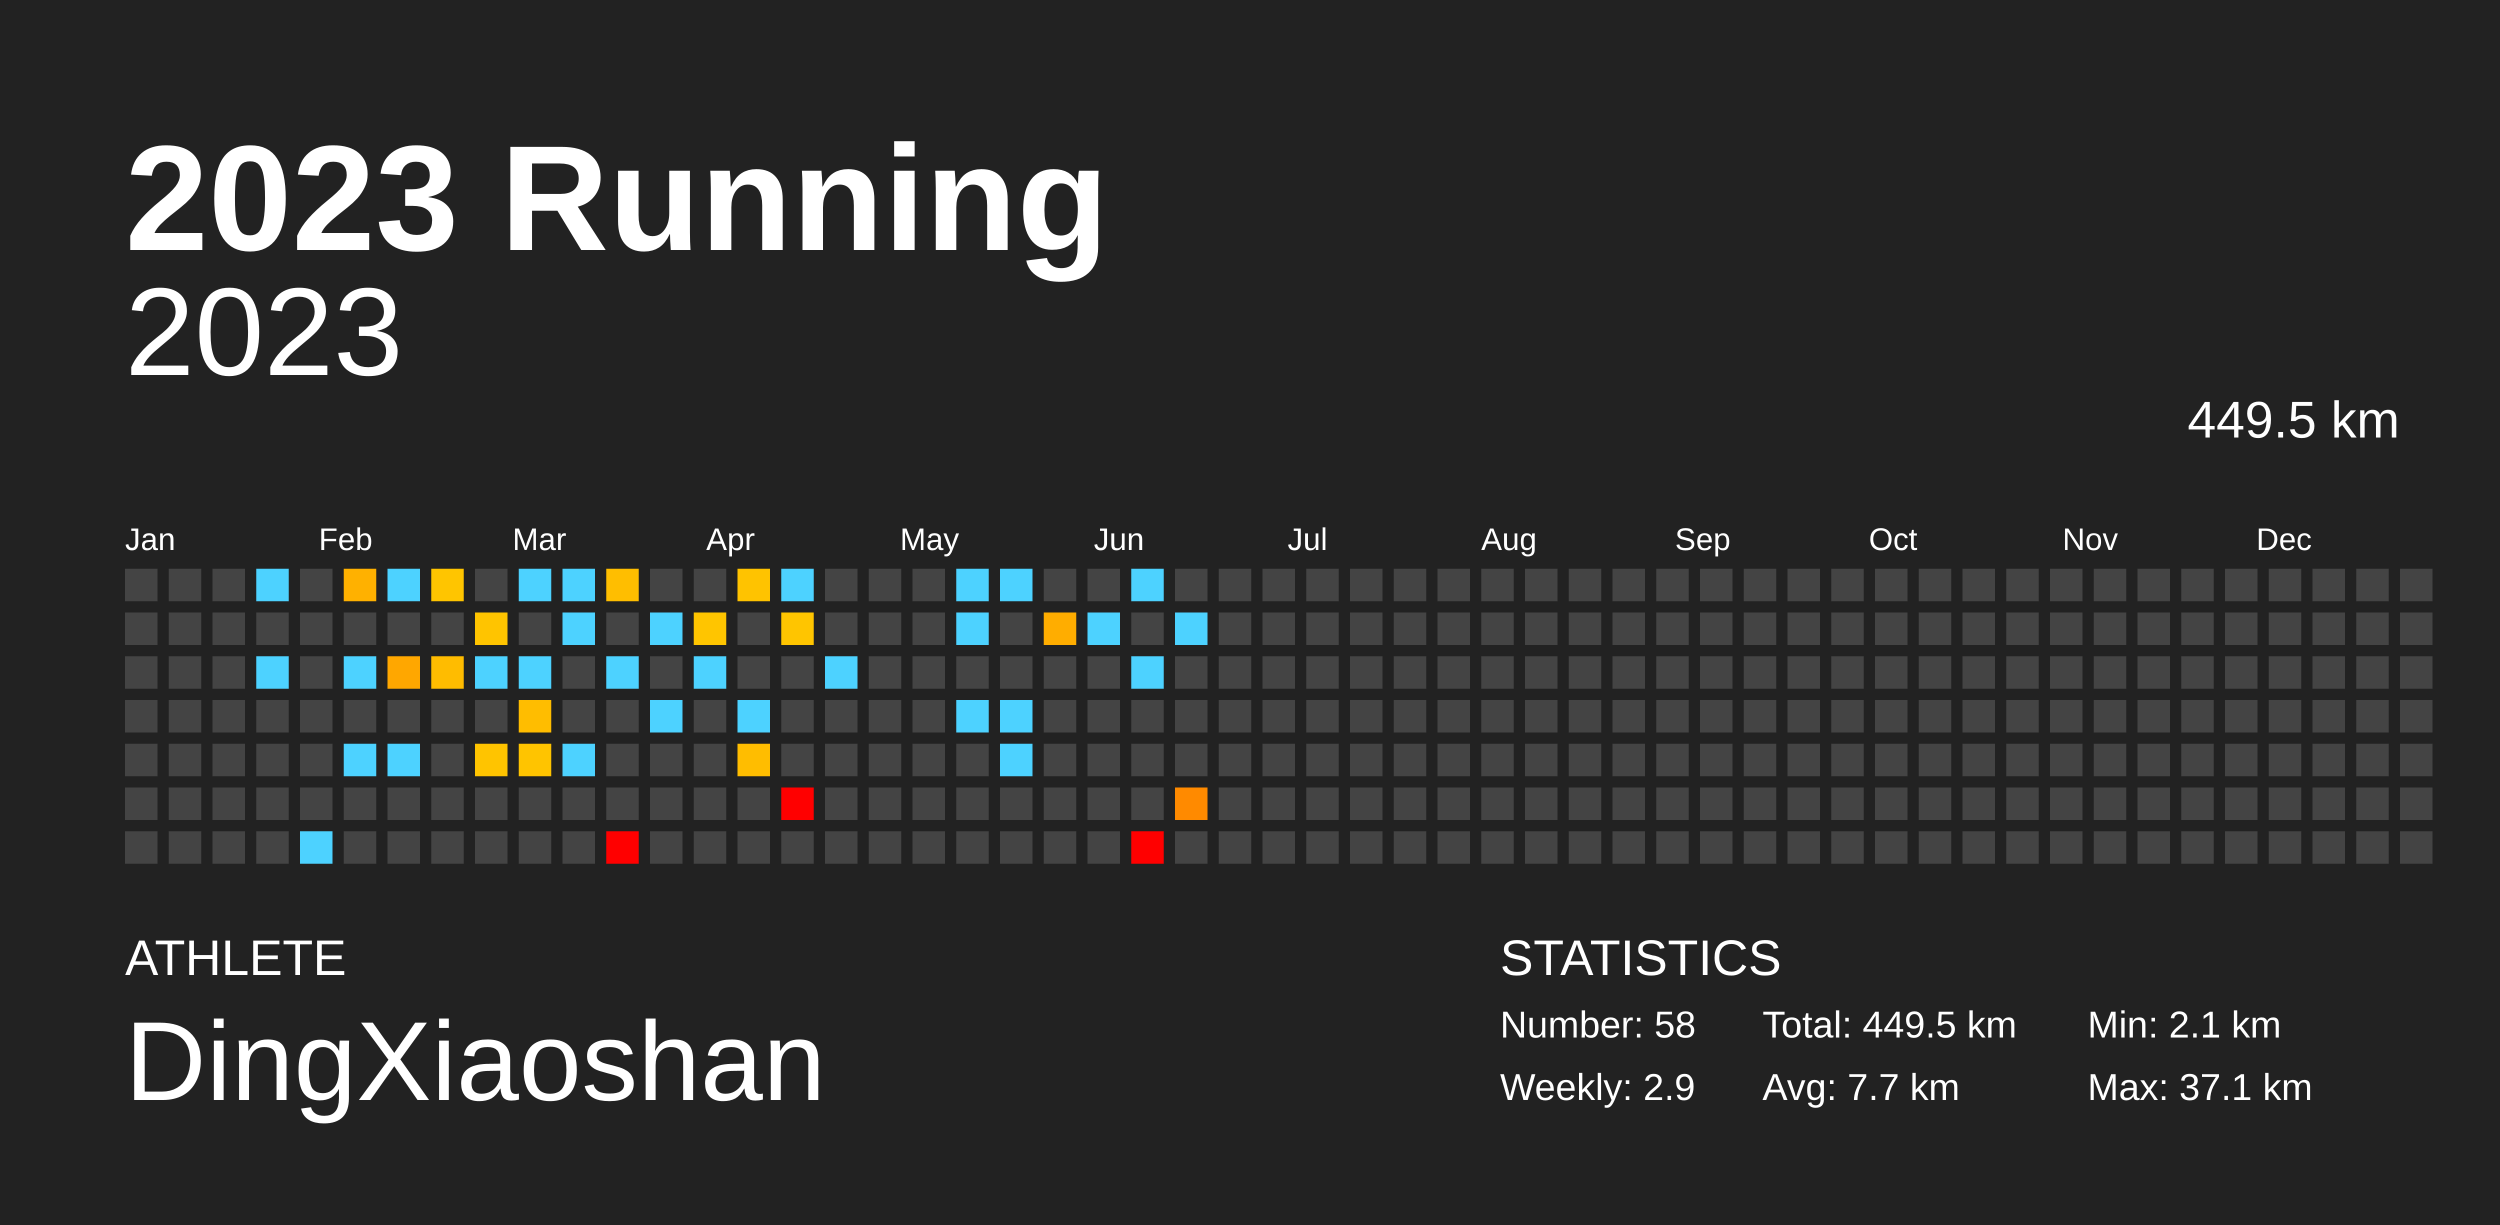
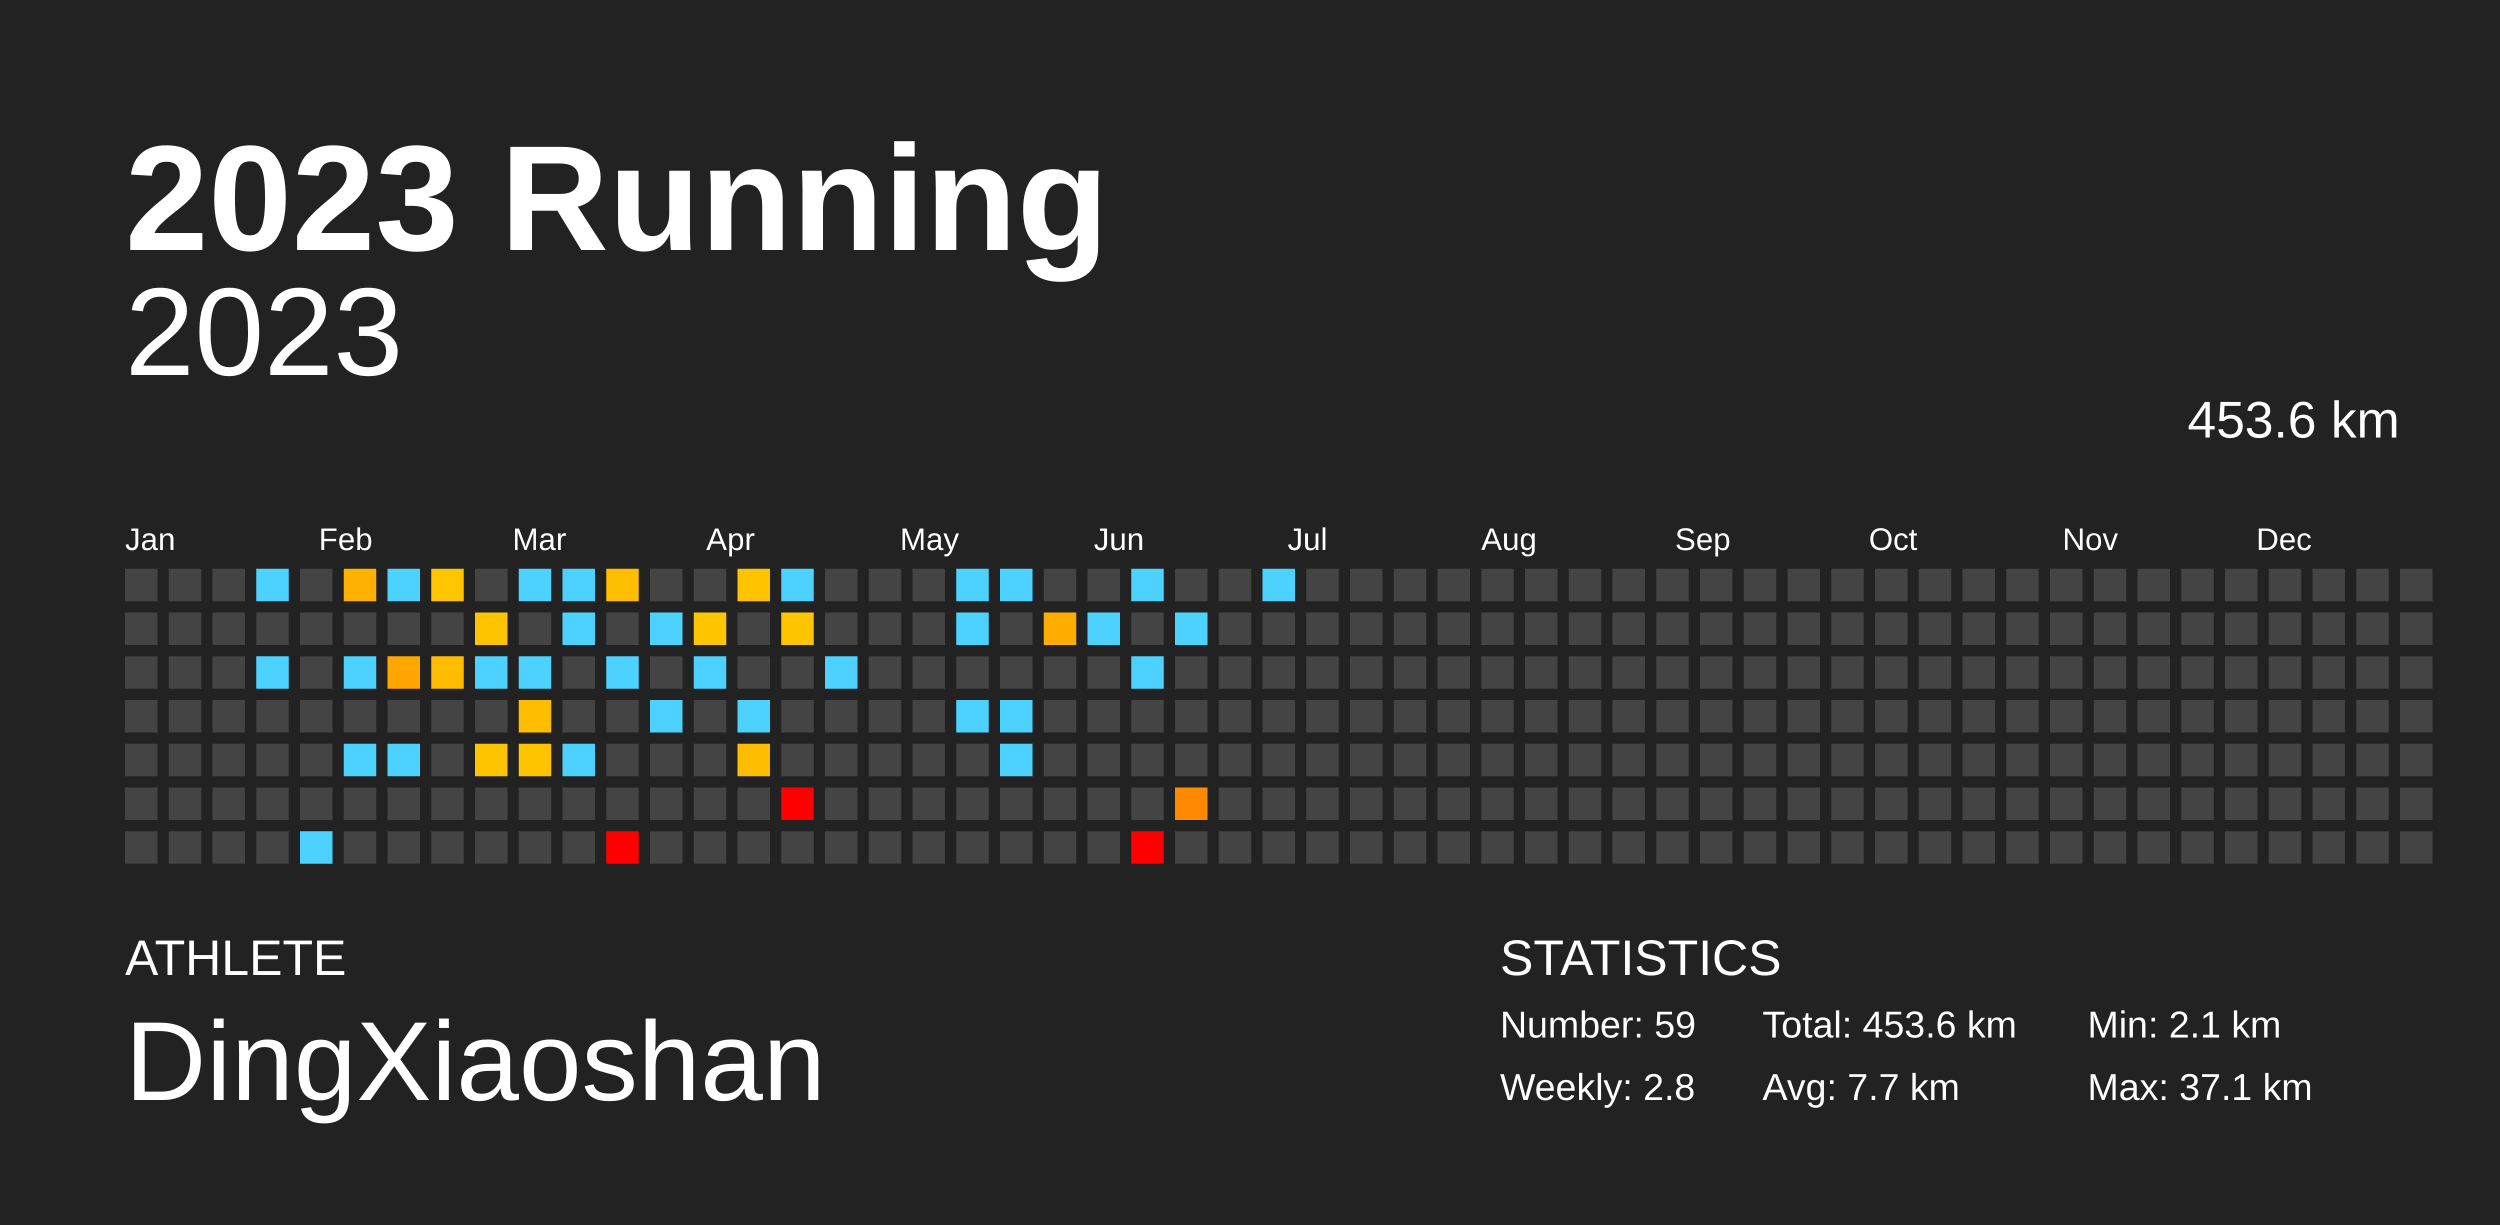
<svg xmlns="http://www.w3.org/2000/svg" baseProfile="full" height="98mm" version="1.1" viewBox="0,0,200,98" width="200mm">
  <defs />
  <rect fill="#222222" height="98" width="200" x="0" y="0" />
  <text fill="#FFFFFF" style="font-size:12px; font-family:Arial; font-weight:bold;" x="10" y="20">2023 Running</text>
  <text fill="#FFFFFF" style="font-size:4px; font-family:Arial" x="10" y="78">ATHLETE</text>
  <text fill="#FFFFFF" style="font-size:9px; font-family:Arial" x="10" y="88">DingXiaoshan</text>
  <text fill="#FFFFFF" style="font-size:4px; font-family:Arial" x="120" y="78">STATISTICS</text>
-   <text fill="#FFFFFF" style="font-size:3px; font-family:Arial" x="120" y="83">Number: 58</text>
-   <text fill="#FFFFFF" style="font-size:3px; font-family:Arial" x="120" y="88">Weekly: 2.9</text>
-   <text fill="#FFFFFF" style="font-size:3px; font-family:Arial" x="141" y="83">Total: 449.5 km</text>
+   <text fill="#FFFFFF" style="font-size:3px; font-family:Arial" x="120" y="83">Number: 59</text>
+   <text fill="#FFFFFF" style="font-size:3px; font-family:Arial" x="120" y="88">Weekly: 2.8</text>
+   <text fill="#FFFFFF" style="font-size:3px; font-family:Arial" x="141" y="83">Total: 453.6 km</text>
  <text fill="#FFFFFF" style="font-size:3px; font-family:Arial" x="141" y="88">Avg: 7.7 km</text>
  <text fill="#FFFFFF" style="font-size:3px; font-family:Arial" x="167" y="83">Min: 2.1 km</text>
  <text fill="#FFFFFF" style="font-size:3px; font-family:Arial" x="167" y="88">Max: 37.1 km</text>
  <text alignment-baseline="hanging" fill="#FFFFFF" style="font-size:10.0px; font-family:Arial;" x="10" y="30">2023</text>
-   <text alignment-baseline="hanging" fill="#FFFFFF" style="font-size:4.125px; font-family:Arial;" x="175" y="35">449.5 km</text>
+   <text alignment-baseline="hanging" fill="#FFFFFF" style="font-size:4.125px; font-family:Arial;" x="175" y="35">453.6 km</text>
  <text fill="#FFFFFF" style="font-size:2.5px; font-family:Arial" x="10.0" y="44">Jan</text>
  <text fill="#FFFFFF" style="font-size:2.5px; font-family:Arial" x="25.5" y="44">Feb</text>
  <text fill="#FFFFFF" style="font-size:2.5px; font-family:Arial" x="41.0" y="44">Mar</text>
  <text fill="#FFFFFF" style="font-size:2.5px; font-family:Arial" x="56.5" y="44">Apr</text>
  <text fill="#FFFFFF" style="font-size:2.5px; font-family:Arial" x="72.0" y="44">May</text>
  <text fill="#FFFFFF" style="font-size:2.5px; font-family:Arial" x="87.5" y="44">Jun</text>
  <text fill="#FFFFFF" style="font-size:2.5px; font-family:Arial" x="103.0" y="44">Jul</text>
  <text fill="#FFFFFF" style="font-size:2.5px; font-family:Arial" x="118.5" y="44">Aug</text>
  <text fill="#FFFFFF" style="font-size:2.5px; font-family:Arial" x="134.0" y="44">Sep</text>
  <text fill="#FFFFFF" style="font-size:2.5px; font-family:Arial" x="149.5" y="44">Oct</text>
  <text fill="#FFFFFF" style="font-size:2.5px; font-family:Arial" x="165.0" y="44">Nov</text>
  <text fill="#FFFFFF" style="font-size:2.5px; font-family:Arial" x="180.5" y="44">Dec</text>
  <rect fill="#444444" height="2.6" width="2.6" x="10.0" y="45.5" />
  <rect fill="#444444" height="2.6" width="2.6" x="10.0" y="49.0" />
  <rect fill="#444444" height="2.6" width="2.6" x="10.0" y="52.5" />
  <rect fill="#444444" height="2.6" width="2.6" x="10.0" y="56.0" />
  <rect fill="#444444" height="2.6" width="2.6" x="10.0" y="59.5" />
  <rect fill="#444444" height="2.6" width="2.6" x="10.0" y="63.0" />
  <rect fill="#444444" height="2.6" width="2.6" x="10.0" y="66.5" />
  <rect fill="#444444" height="2.6" width="2.6" x="13.5" y="45.5" />
  <rect fill="#444444" height="2.6" width="2.6" x="13.5" y="49.0" />
  <rect fill="#444444" height="2.6" width="2.6" x="13.5" y="52.5" />
  <rect fill="#444444" height="2.6" width="2.6" x="13.5" y="56.0" />
  <rect fill="#444444" height="2.6" width="2.6" x="13.5" y="59.5" />
  <rect fill="#444444" height="2.6" width="2.6" x="13.5" y="63.0" />
  <rect fill="#444444" height="2.6" width="2.6" x="13.5" y="66.5" />
  <rect fill="#444444" height="2.6" width="2.6" x="17.0" y="45.5" />
  <rect fill="#444444" height="2.6" width="2.6" x="17.0" y="49.0" />
  <rect fill="#444444" height="2.6" width="2.6" x="17.0" y="52.5" />
  <rect fill="#444444" height="2.6" width="2.6" x="17.0" y="56.0" />
  <rect fill="#444444" height="2.6" width="2.6" x="17.0" y="59.5" />
  <rect fill="#444444" height="2.6" width="2.6" x="17.0" y="63.0" />
  <rect fill="#444444" height="2.6" width="2.6" x="17.0" y="66.5" />
  <rect fill="#4dd2ff" height="2.6" width="2.6" x="20.5" y="45.5" />
  <rect fill="#444444" height="2.6" width="2.6" x="20.5" y="49.0" />
  <rect fill="#4dd2ff" height="2.6" width="2.6" x="20.5" y="52.5" />
  <rect fill="#444444" height="2.6" width="2.6" x="20.5" y="56.0" />
  <rect fill="#444444" height="2.6" width="2.6" x="20.5" y="59.5" />
  <rect fill="#444444" height="2.6" width="2.6" x="20.5" y="63.0" />
  <rect fill="#444444" height="2.6" width="2.6" x="20.5" y="66.5" />
  <rect fill="#444444" height="2.6" width="2.6" x="24.0" y="45.5" />
  <rect fill="#444444" height="2.6" width="2.6" x="24.0" y="49.0" />
  <rect fill="#444444" height="2.6" width="2.6" x="24.0" y="52.5" />
  <rect fill="#444444" height="2.6" width="2.6" x="24.0" y="56.0" />
  <rect fill="#444444" height="2.6" width="2.6" x="24.0" y="59.5" />
  <rect fill="#444444" height="2.6" width="2.6" x="24.0" y="63.0" />
  <rect fill="#4dd2ff" height="2.6" width="2.6" x="24.0" y="66.5" />
  <rect fill="#ffb100" height="2.6" width="2.6" x="27.5" y="45.5" />
  <rect fill="#444444" height="2.6" width="2.6" x="27.5" y="49.0" />
  <rect fill="#4dd2ff" height="2.6" width="2.6" x="27.5" y="52.5" />
  <rect fill="#444444" height="2.6" width="2.6" x="27.5" y="56.0" />
  <rect fill="#4dd2ff" height="2.6" width="2.6" x="27.5" y="59.5" />
  <rect fill="#444444" height="2.6" width="2.6" x="27.5" y="63.0" />
  <rect fill="#444444" height="2.6" width="2.6" x="27.5" y="66.5" />
  <rect fill="#4dd2ff" height="2.6" width="2.6" x="31.0" y="45.5" />
  <rect fill="#444444" height="2.6" width="2.6" x="31.0" y="49.0" />
  <rect fill="#ffa700" height="2.6" width="2.6" x="31.0" y="52.5" />
  <rect fill="#444444" height="2.6" width="2.6" x="31.0" y="56.0" />
  <rect fill="#4dd2ff" height="2.6" width="2.6" x="31.0" y="59.5" />
  <rect fill="#444444" height="2.6" width="2.6" x="31.0" y="63.0" />
  <rect fill="#444444" height="2.6" width="2.6" x="31.0" y="66.5" />
  <rect fill="#ffc500" height="2.6" width="2.6" x="34.5" y="45.5" />
  <rect fill="#444444" height="2.6" width="2.6" x="34.5" y="49.0" />
  <rect fill="#ffbc00" height="2.6" width="2.6" x="34.5" y="52.5" />
  <rect fill="#444444" height="2.6" width="2.6" x="34.5" y="56.0" />
  <rect fill="#444444" height="2.6" width="2.6" x="34.5" y="59.5" />
  <rect fill="#444444" height="2.6" width="2.6" x="34.5" y="63.0" />
  <rect fill="#444444" height="2.6" width="2.6" x="34.5" y="66.5" />
  <rect fill="#444444" height="2.6" width="2.6" x="38.0" y="45.5" />
  <rect fill="#ffc400" height="2.6" width="2.6" x="38.0" y="49.0" />
  <rect fill="#4dd2ff" height="2.6" width="2.6" x="38.0" y="52.5" />
  <rect fill="#444444" height="2.6" width="2.6" x="38.0" y="56.0" />
  <rect fill="#ffc400" height="2.6" width="2.6" x="38.0" y="59.5" />
  <rect fill="#444444" height="2.6" width="2.6" x="38.0" y="63.0" />
  <rect fill="#444444" height="2.6" width="2.6" x="38.0" y="66.5" />
  <rect fill="#4dd2ff" height="2.6" width="2.6" x="41.5" y="45.5" />
  <rect fill="#444444" height="2.6" width="2.6" x="41.5" y="49.0" />
  <rect fill="#4dd2ff" height="2.6" width="2.6" x="41.5" y="52.5" />
  <rect fill="#ffbd00" height="2.6" width="2.6" x="41.5" y="56.0" />
  <rect fill="#ffc400" height="2.6" width="2.6" x="41.5" y="59.5" />
  <rect fill="#444444" height="2.6" width="2.6" x="41.5" y="63.0" />
  <rect fill="#444444" height="2.6" width="2.6" x="41.5" y="66.5" />
  <rect fill="#4dd2ff" height="2.6" width="2.6" x="45.0" y="45.5" />
  <rect fill="#4dd2ff" height="2.6" width="2.6" x="45.0" y="49.0" />
  <rect fill="#444444" height="2.6" width="2.6" x="45.0" y="52.5" />
  <rect fill="#444444" height="2.6" width="2.6" x="45.0" y="56.0" />
  <rect fill="#4dd2ff" height="2.6" width="2.6" x="45.0" y="59.5" />
  <rect fill="#444444" height="2.6" width="2.6" x="45.0" y="63.0" />
  <rect fill="#444444" height="2.6" width="2.6" x="45.0" y="66.5" />
  <rect fill="#ffbe00" height="2.6" width="2.6" x="48.5" y="45.5" />
  <rect fill="#444444" height="2.6" width="2.6" x="48.5" y="49.0" />
  <rect fill="#4dd2ff" height="2.6" width="2.6" x="48.5" y="52.5" />
  <rect fill="#444444" height="2.6" width="2.6" x="48.5" y="56.0" />
  <rect fill="#444444" height="2.6" width="2.6" x="48.5" y="59.5" />
  <rect fill="#444444" height="2.6" width="2.6" x="48.5" y="63.0" />
  <rect fill="red" height="2.6" width="2.6" x="48.5" y="66.5" />
  <rect fill="#444444" height="2.6" width="2.6" x="52.0" y="45.5" />
  <rect fill="#4dd2ff" height="2.6" width="2.6" x="52.0" y="49.0" />
  <rect fill="#444444" height="2.6" width="2.6" x="52.0" y="52.5" />
  <rect fill="#4dd2ff" height="2.6" width="2.6" x="52.0" y="56.0" />
  <rect fill="#444444" height="2.6" width="2.6" x="52.0" y="59.5" />
  <rect fill="#444444" height="2.6" width="2.6" x="52.0" y="63.0" />
  <rect fill="#444444" height="2.6" width="2.6" x="52.0" y="66.5" />
  <rect fill="#444444" height="2.6" width="2.6" x="55.5" y="45.5" />
  <rect fill="#ffc500" height="2.6" width="2.6" x="55.5" y="49.0" />
  <rect fill="#4dd2ff" height="2.6" width="2.6" x="55.5" y="52.5" />
  <rect fill="#444444" height="2.6" width="2.6" x="55.5" y="56.0" />
  <rect fill="#444444" height="2.6" width="2.6" x="55.5" y="59.5" />
  <rect fill="#444444" height="2.6" width="2.6" x="55.5" y="63.0" />
  <rect fill="#444444" height="2.6" width="2.6" x="55.5" y="66.5" />
  <rect fill="#ffc300" height="2.6" width="2.6" x="59.0" y="45.5" />
  <rect fill="#444444" height="2.6" width="2.6" x="59.0" y="49.0" />
  <rect fill="#444444" height="2.6" width="2.6" x="59.0" y="52.5" />
  <rect fill="#4dd2ff" height="2.6" width="2.6" x="59.0" y="56.0" />
  <rect fill="#ffbd00" height="2.6" width="2.6" x="59.0" y="59.5" />
  <rect fill="#444444" height="2.6" width="2.6" x="59.0" y="63.0" />
  <rect fill="#444444" height="2.6" width="2.6" x="59.0" y="66.5" />
  <rect fill="#4dd2ff" height="2.6" width="2.6" x="62.5" y="45.5" />
  <rect fill="#ffc500" height="2.6" width="2.6" x="62.5" y="49.0" />
  <rect fill="#444444" height="2.6" width="2.6" x="62.5" y="52.5" />
  <rect fill="#444444" height="2.6" width="2.6" x="62.5" y="56.0" />
  <rect fill="#444444" height="2.6" width="2.6" x="62.5" y="59.5" />
  <rect fill="red" height="2.6" width="2.6" x="62.5" y="63.0" />
  <rect fill="#444444" height="2.6" width="2.6" x="62.5" y="66.5" />
  <rect fill="#444444" height="2.6" width="2.6" x="66.0" y="45.5" />
  <rect fill="#444444" height="2.6" width="2.6" x="66.0" y="49.0" />
  <rect fill="#4dd2ff" height="2.6" width="2.6" x="66.0" y="52.5" />
  <rect fill="#444444" height="2.6" width="2.6" x="66.0" y="56.0" />
  <rect fill="#444444" height="2.6" width="2.6" x="66.0" y="59.5" />
  <rect fill="#444444" height="2.6" width="2.6" x="66.0" y="63.0" />
  <rect fill="#444444" height="2.6" width="2.6" x="66.0" y="66.5" />
  <rect fill="#444444" height="2.6" width="2.6" x="69.5" y="45.5" />
  <rect fill="#444444" height="2.6" width="2.6" x="69.5" y="49.0" />
  <rect fill="#444444" height="2.6" width="2.6" x="69.5" y="52.5" />
  <rect fill="#444444" height="2.6" width="2.6" x="69.5" y="56.0" />
  <rect fill="#444444" height="2.6" width="2.6" x="69.5" y="59.5" />
  <rect fill="#444444" height="2.6" width="2.6" x="69.5" y="63.0" />
  <rect fill="#444444" height="2.6" width="2.6" x="69.5" y="66.5" />
  <rect fill="#444444" height="2.6" width="2.6" x="73.0" y="45.5" />
  <rect fill="#444444" height="2.6" width="2.6" x="73.0" y="49.0" />
  <rect fill="#444444" height="2.6" width="2.6" x="73.0" y="52.5" />
  <rect fill="#444444" height="2.6" width="2.6" x="73.0" y="56.0" />
  <rect fill="#444444" height="2.6" width="2.6" x="73.0" y="59.5" />
  <rect fill="#444444" height="2.6" width="2.6" x="73.0" y="63.0" />
  <rect fill="#444444" height="2.6" width="2.6" x="73.0" y="66.5" />
  <rect fill="#4dd2ff" height="2.6" width="2.6" x="76.5" y="45.5" />
  <rect fill="#4dd2ff" height="2.6" width="2.6" x="76.5" y="49.0" />
  <rect fill="#444444" height="2.6" width="2.6" x="76.5" y="52.5" />
  <rect fill="#4dd2ff" height="2.6" width="2.6" x="76.5" y="56.0" />
  <rect fill="#444444" height="2.6" width="2.6" x="76.5" y="59.5" />
  <rect fill="#444444" height="2.6" width="2.6" x="76.5" y="63.0" />
  <rect fill="#444444" height="2.6" width="2.6" x="76.5" y="66.5" />
  <rect fill="#4dd2ff" height="2.6" width="2.6" x="80.0" y="45.5" />
  <rect fill="#444444" height="2.6" width="2.6" x="80.0" y="49.0" />
  <rect fill="#444444" height="2.6" width="2.6" x="80.0" y="52.5" />
  <rect fill="#4dd2ff" height="2.6" width="2.6" x="80.0" y="56.0" />
  <rect fill="#4dd2ff" height="2.6" width="2.6" x="80.0" y="59.5" />
  <rect fill="#444444" height="2.6" width="2.6" x="80.0" y="63.0" />
  <rect fill="#444444" height="2.6" width="2.6" x="80.0" y="66.5" />
  <rect fill="#444444" height="2.6" width="2.6" x="83.5" y="45.5" />
  <rect fill="#ffad00" height="2.6" width="2.6" x="83.5" y="49.0" />
  <rect fill="#444444" height="2.6" width="2.6" x="83.5" y="52.5" />
  <rect fill="#444444" height="2.6" width="2.6" x="83.5" y="56.0" />
  <rect fill="#444444" height="2.6" width="2.6" x="83.5" y="59.5" />
  <rect fill="#444444" height="2.6" width="2.6" x="83.5" y="63.0" />
  <rect fill="#444444" height="2.6" width="2.6" x="83.5" y="66.5" />
  <rect fill="#444444" height="2.6" width="2.6" x="87.0" y="45.5" />
  <rect fill="#4dd2ff" height="2.6" width="2.6" x="87.0" y="49.0" />
  <rect fill="#444444" height="2.6" width="2.6" x="87.0" y="52.5" />
  <rect fill="#444444" height="2.6" width="2.6" x="87.0" y="56.0" />
  <rect fill="#444444" height="2.6" width="2.6" x="87.0" y="59.5" />
  <rect fill="#444444" height="2.6" width="2.6" x="87.0" y="63.0" />
  <rect fill="#444444" height="2.6" width="2.6" x="87.0" y="66.5" />
  <rect fill="#4dd2ff" height="2.6" width="2.6" x="90.5" y="45.5" />
  <rect fill="#444444" height="2.6" width="2.6" x="90.5" y="49.0" />
  <rect fill="#4dd2ff" height="2.6" width="2.6" x="90.5" y="52.5" />
  <rect fill="#444444" height="2.6" width="2.6" x="90.5" y="56.0" />
  <rect fill="#444444" height="2.6" width="2.6" x="90.5" y="59.5" />
  <rect fill="#444444" height="2.6" width="2.6" x="90.5" y="63.0" />
  <rect fill="red" height="2.6" width="2.6" x="90.5" y="66.5" />
  <rect fill="#444444" height="2.6" width="2.6" x="94.0" y="45.5" />
  <rect fill="#4dd2ff" height="2.6" width="2.6" x="94.0" y="49.0" />
  <rect fill="#444444" height="2.6" width="2.6" x="94.0" y="52.5" />
  <rect fill="#444444" height="2.6" width="2.6" x="94.0" y="56.0" />
  <rect fill="#444444" height="2.6" width="2.6" x="94.0" y="59.5" />
  <rect fill="#ff8a00" height="2.6" width="2.6" x="94.0" y="63.0" />
  <rect fill="#444444" height="2.6" width="2.6" x="94.0" y="66.5" />
  <rect fill="#444444" height="2.6" width="2.6" x="97.5" y="45.5" />
  <rect fill="#444444" height="2.6" width="2.6" x="97.5" y="49.0" />
  <rect fill="#444444" height="2.6" width="2.6" x="97.5" y="52.5" />
  <rect fill="#444444" height="2.6" width="2.6" x="97.5" y="56.0" />
  <rect fill="#444444" height="2.6" width="2.6" x="97.5" y="59.5" />
  <rect fill="#444444" height="2.6" width="2.6" x="97.5" y="63.0" />
  <rect fill="#444444" height="2.6" width="2.6" x="97.5" y="66.5" />
-   <rect fill="#444444" height="2.6" width="2.6" x="101.0" y="45.5" />
+   <rect fill="#4dd2ff" height="2.6" width="2.6" x="101.0" y="45.5" />
  <rect fill="#444444" height="2.6" width="2.6" x="101.0" y="49.0" />
  <rect fill="#444444" height="2.6" width="2.6" x="101.0" y="52.5" />
  <rect fill="#444444" height="2.6" width="2.6" x="101.0" y="56.0" />
  <rect fill="#444444" height="2.6" width="2.6" x="101.0" y="59.5" />
  <rect fill="#444444" height="2.6" width="2.6" x="101.0" y="63.0" />
  <rect fill="#444444" height="2.6" width="2.6" x="101.0" y="66.5" />
  <rect fill="#444444" height="2.6" width="2.6" x="104.5" y="45.5" />
  <rect fill="#444444" height="2.6" width="2.6" x="104.5" y="49.0" />
  <rect fill="#444444" height="2.6" width="2.6" x="104.5" y="52.5" />
  <rect fill="#444444" height="2.6" width="2.6" x="104.5" y="56.0" />
  <rect fill="#444444" height="2.6" width="2.6" x="104.5" y="59.5" />
  <rect fill="#444444" height="2.6" width="2.6" x="104.5" y="63.0" />
  <rect fill="#444444" height="2.6" width="2.6" x="104.5" y="66.5" />
  <rect fill="#444444" height="2.6" width="2.6" x="108.0" y="45.5" />
  <rect fill="#444444" height="2.6" width="2.6" x="108.0" y="49.0" />
  <rect fill="#444444" height="2.6" width="2.6" x="108.0" y="52.5" />
  <rect fill="#444444" height="2.6" width="2.6" x="108.0" y="56.0" />
  <rect fill="#444444" height="2.6" width="2.6" x="108.0" y="59.5" />
  <rect fill="#444444" height="2.6" width="2.6" x="108.0" y="63.0" />
  <rect fill="#444444" height="2.6" width="2.6" x="108.0" y="66.5" />
  <rect fill="#444444" height="2.6" width="2.6" x="111.5" y="45.5" />
  <rect fill="#444444" height="2.6" width="2.6" x="111.5" y="49.0" />
  <rect fill="#444444" height="2.6" width="2.6" x="111.5" y="52.5" />
  <rect fill="#444444" height="2.6" width="2.6" x="111.5" y="56.0" />
  <rect fill="#444444" height="2.6" width="2.6" x="111.5" y="59.5" />
  <rect fill="#444444" height="2.6" width="2.6" x="111.5" y="63.0" />
  <rect fill="#444444" height="2.6" width="2.6" x="111.5" y="66.5" />
  <rect fill="#444444" height="2.6" width="2.6" x="115.0" y="45.5" />
  <rect fill="#444444" height="2.6" width="2.6" x="115.0" y="49.0" />
  <rect fill="#444444" height="2.6" width="2.6" x="115.0" y="52.5" />
  <rect fill="#444444" height="2.6" width="2.6" x="115.0" y="56.0" />
  <rect fill="#444444" height="2.6" width="2.6" x="115.0" y="59.5" />
  <rect fill="#444444" height="2.6" width="2.6" x="115.0" y="63.0" />
  <rect fill="#444444" height="2.6" width="2.6" x="115.0" y="66.5" />
  <rect fill="#444444" height="2.6" width="2.6" x="118.5" y="45.5" />
  <rect fill="#444444" height="2.6" width="2.6" x="118.5" y="49.0" />
  <rect fill="#444444" height="2.6" width="2.6" x="118.5" y="52.5" />
  <rect fill="#444444" height="2.6" width="2.6" x="118.5" y="56.0" />
  <rect fill="#444444" height="2.6" width="2.6" x="118.5" y="59.5" />
  <rect fill="#444444" height="2.6" width="2.6" x="118.5" y="63.0" />
  <rect fill="#444444" height="2.6" width="2.6" x="118.5" y="66.5" />
  <rect fill="#444444" height="2.6" width="2.6" x="122.0" y="45.5" />
  <rect fill="#444444" height="2.6" width="2.6" x="122.0" y="49.0" />
  <rect fill="#444444" height="2.6" width="2.6" x="122.0" y="52.5" />
  <rect fill="#444444" height="2.6" width="2.6" x="122.0" y="56.0" />
  <rect fill="#444444" height="2.6" width="2.6" x="122.0" y="59.5" />
  <rect fill="#444444" height="2.6" width="2.6" x="122.0" y="63.0" />
  <rect fill="#444444" height="2.6" width="2.6" x="122.0" y="66.5" />
  <rect fill="#444444" height="2.6" width="2.6" x="125.5" y="45.5" />
  <rect fill="#444444" height="2.6" width="2.6" x="125.5" y="49.0" />
  <rect fill="#444444" height="2.6" width="2.6" x="125.5" y="52.5" />
  <rect fill="#444444" height="2.6" width="2.6" x="125.5" y="56.0" />
  <rect fill="#444444" height="2.6" width="2.6" x="125.5" y="59.5" />
  <rect fill="#444444" height="2.6" width="2.6" x="125.5" y="63.0" />
  <rect fill="#444444" height="2.6" width="2.6" x="125.5" y="66.5" />
  <rect fill="#444444" height="2.6" width="2.6" x="129.0" y="45.5" />
  <rect fill="#444444" height="2.6" width="2.6" x="129.0" y="49.0" />
  <rect fill="#444444" height="2.6" width="2.6" x="129.0" y="52.5" />
  <rect fill="#444444" height="2.6" width="2.6" x="129.0" y="56.0" />
  <rect fill="#444444" height="2.6" width="2.6" x="129.0" y="59.5" />
  <rect fill="#444444" height="2.6" width="2.6" x="129.0" y="63.0" />
  <rect fill="#444444" height="2.6" width="2.6" x="129.0" y="66.5" />
  <rect fill="#444444" height="2.6" width="2.6" x="132.5" y="45.5" />
  <rect fill="#444444" height="2.6" width="2.6" x="132.5" y="49.0" />
  <rect fill="#444444" height="2.6" width="2.6" x="132.5" y="52.5" />
  <rect fill="#444444" height="2.6" width="2.6" x="132.5" y="56.0" />
  <rect fill="#444444" height="2.6" width="2.6" x="132.5" y="59.5" />
  <rect fill="#444444" height="2.6" width="2.6" x="132.5" y="63.0" />
  <rect fill="#444444" height="2.6" width="2.6" x="132.5" y="66.5" />
  <rect fill="#444444" height="2.6" width="2.6" x="136.0" y="45.5" />
  <rect fill="#444444" height="2.6" width="2.6" x="136.0" y="49.0" />
  <rect fill="#444444" height="2.6" width="2.6" x="136.0" y="52.5" />
  <rect fill="#444444" height="2.6" width="2.6" x="136.0" y="56.0" />
  <rect fill="#444444" height="2.6" width="2.6" x="136.0" y="59.5" />
  <rect fill="#444444" height="2.6" width="2.6" x="136.0" y="63.0" />
  <rect fill="#444444" height="2.6" width="2.6" x="136.0" y="66.5" />
  <rect fill="#444444" height="2.6" width="2.6" x="139.5" y="45.5" />
  <rect fill="#444444" height="2.6" width="2.6" x="139.5" y="49.0" />
  <rect fill="#444444" height="2.6" width="2.6" x="139.5" y="52.5" />
  <rect fill="#444444" height="2.6" width="2.6" x="139.5" y="56.0" />
  <rect fill="#444444" height="2.6" width="2.6" x="139.5" y="59.5" />
  <rect fill="#444444" height="2.6" width="2.6" x="139.5" y="63.0" />
  <rect fill="#444444" height="2.6" width="2.6" x="139.5" y="66.5" />
  <rect fill="#444444" height="2.6" width="2.6" x="143.0" y="45.5" />
  <rect fill="#444444" height="2.6" width="2.6" x="143.0" y="49.0" />
  <rect fill="#444444" height="2.6" width="2.6" x="143.0" y="52.5" />
  <rect fill="#444444" height="2.6" width="2.6" x="143.0" y="56.0" />
  <rect fill="#444444" height="2.6" width="2.6" x="143.0" y="59.5" />
  <rect fill="#444444" height="2.6" width="2.6" x="143.0" y="63.0" />
  <rect fill="#444444" height="2.6" width="2.6" x="143.0" y="66.5" />
  <rect fill="#444444" height="2.6" width="2.6" x="146.5" y="45.5" />
  <rect fill="#444444" height="2.6" width="2.6" x="146.5" y="49.0" />
  <rect fill="#444444" height="2.6" width="2.6" x="146.5" y="52.5" />
  <rect fill="#444444" height="2.6" width="2.6" x="146.5" y="56.0" />
  <rect fill="#444444" height="2.6" width="2.6" x="146.5" y="59.5" />
  <rect fill="#444444" height="2.6" width="2.6" x="146.5" y="63.0" />
  <rect fill="#444444" height="2.6" width="2.6" x="146.5" y="66.5" />
  <rect fill="#444444" height="2.6" width="2.6" x="150.0" y="45.5" />
  <rect fill="#444444" height="2.6" width="2.6" x="150.0" y="49.0" />
  <rect fill="#444444" height="2.6" width="2.6" x="150.0" y="52.5" />
  <rect fill="#444444" height="2.6" width="2.6" x="150.0" y="56.0" />
  <rect fill="#444444" height="2.6" width="2.6" x="150.0" y="59.5" />
  <rect fill="#444444" height="2.6" width="2.6" x="150.0" y="63.0" />
  <rect fill="#444444" height="2.6" width="2.6" x="150.0" y="66.5" />
  <rect fill="#444444" height="2.6" width="2.6" x="153.5" y="45.5" />
  <rect fill="#444444" height="2.6" width="2.6" x="153.5" y="49.0" />
  <rect fill="#444444" height="2.6" width="2.6" x="153.5" y="52.5" />
  <rect fill="#444444" height="2.6" width="2.6" x="153.5" y="56.0" />
  <rect fill="#444444" height="2.6" width="2.6" x="153.5" y="59.5" />
  <rect fill="#444444" height="2.6" width="2.6" x="153.5" y="63.0" />
  <rect fill="#444444" height="2.6" width="2.6" x="153.5" y="66.5" />
  <rect fill="#444444" height="2.6" width="2.6" x="157.0" y="45.5" />
  <rect fill="#444444" height="2.6" width="2.6" x="157.0" y="49.0" />
  <rect fill="#444444" height="2.6" width="2.6" x="157.0" y="52.5" />
  <rect fill="#444444" height="2.6" width="2.6" x="157.0" y="56.0" />
  <rect fill="#444444" height="2.6" width="2.6" x="157.0" y="59.5" />
  <rect fill="#444444" height="2.6" width="2.6" x="157.0" y="63.0" />
  <rect fill="#444444" height="2.6" width="2.6" x="157.0" y="66.5" />
  <rect fill="#444444" height="2.6" width="2.6" x="160.5" y="45.5" />
  <rect fill="#444444" height="2.6" width="2.6" x="160.5" y="49.0" />
  <rect fill="#444444" height="2.6" width="2.6" x="160.5" y="52.5" />
  <rect fill="#444444" height="2.6" width="2.6" x="160.5" y="56.0" />
  <rect fill="#444444" height="2.6" width="2.6" x="160.5" y="59.5" />
  <rect fill="#444444" height="2.6" width="2.6" x="160.5" y="63.0" />
  <rect fill="#444444" height="2.6" width="2.6" x="160.5" y="66.5" />
  <rect fill="#444444" height="2.6" width="2.6" x="164.0" y="45.5" />
  <rect fill="#444444" height="2.6" width="2.6" x="164.0" y="49.0" />
  <rect fill="#444444" height="2.6" width="2.6" x="164.0" y="52.5" />
  <rect fill="#444444" height="2.6" width="2.6" x="164.0" y="56.0" />
  <rect fill="#444444" height="2.6" width="2.6" x="164.0" y="59.5" />
  <rect fill="#444444" height="2.6" width="2.6" x="164.0" y="63.0" />
  <rect fill="#444444" height="2.6" width="2.6" x="164.0" y="66.5" />
  <rect fill="#444444" height="2.6" width="2.6" x="167.5" y="45.5" />
  <rect fill="#444444" height="2.6" width="2.6" x="167.5" y="49.0" />
  <rect fill="#444444" height="2.6" width="2.6" x="167.5" y="52.5" />
  <rect fill="#444444" height="2.6" width="2.6" x="167.5" y="56.0" />
  <rect fill="#444444" height="2.6" width="2.6" x="167.5" y="59.5" />
  <rect fill="#444444" height="2.6" width="2.6" x="167.5" y="63.0" />
  <rect fill="#444444" height="2.6" width="2.6" x="167.5" y="66.5" />
  <rect fill="#444444" height="2.6" width="2.6" x="171.0" y="45.5" />
  <rect fill="#444444" height="2.6" width="2.6" x="171.0" y="49.0" />
  <rect fill="#444444" height="2.6" width="2.6" x="171.0" y="52.5" />
  <rect fill="#444444" height="2.6" width="2.6" x="171.0" y="56.0" />
  <rect fill="#444444" height="2.6" width="2.6" x="171.0" y="59.5" />
  <rect fill="#444444" height="2.6" width="2.6" x="171.0" y="63.0" />
  <rect fill="#444444" height="2.6" width="2.6" x="171.0" y="66.5" />
  <rect fill="#444444" height="2.6" width="2.6" x="174.5" y="45.5" />
  <rect fill="#444444" height="2.6" width="2.6" x="174.5" y="49.0" />
  <rect fill="#444444" height="2.6" width="2.6" x="174.5" y="52.5" />
  <rect fill="#444444" height="2.6" width="2.6" x="174.5" y="56.0" />
  <rect fill="#444444" height="2.6" width="2.6" x="174.5" y="59.5" />
  <rect fill="#444444" height="2.6" width="2.6" x="174.5" y="63.0" />
  <rect fill="#444444" height="2.6" width="2.6" x="174.5" y="66.5" />
  <rect fill="#444444" height="2.6" width="2.6" x="178.0" y="45.5" />
  <rect fill="#444444" height="2.6" width="2.6" x="178.0" y="49.0" />
  <rect fill="#444444" height="2.6" width="2.6" x="178.0" y="52.5" />
  <rect fill="#444444" height="2.6" width="2.6" x="178.0" y="56.0" />
  <rect fill="#444444" height="2.6" width="2.6" x="178.0" y="59.5" />
  <rect fill="#444444" height="2.6" width="2.6" x="178.0" y="63.0" />
  <rect fill="#444444" height="2.6" width="2.6" x="178.0" y="66.5" />
  <rect fill="#444444" height="2.6" width="2.6" x="181.5" y="45.5" />
  <rect fill="#444444" height="2.6" width="2.6" x="181.5" y="49.0" />
  <rect fill="#444444" height="2.6" width="2.6" x="181.5" y="52.5" />
  <rect fill="#444444" height="2.6" width="2.6" x="181.5" y="56.0" />
  <rect fill="#444444" height="2.6" width="2.6" x="181.5" y="59.5" />
  <rect fill="#444444" height="2.6" width="2.6" x="181.5" y="63.0" />
  <rect fill="#444444" height="2.6" width="2.6" x="181.5" y="66.5" />
  <rect fill="#444444" height="2.6" width="2.6" x="185.0" y="45.5" />
  <rect fill="#444444" height="2.6" width="2.6" x="185.0" y="49.0" />
  <rect fill="#444444" height="2.6" width="2.6" x="185.0" y="52.5" />
  <rect fill="#444444" height="2.6" width="2.6" x="185.0" y="56.0" />
  <rect fill="#444444" height="2.6" width="2.6" x="185.0" y="59.5" />
  <rect fill="#444444" height="2.6" width="2.6" x="185.0" y="63.0" />
  <rect fill="#444444" height="2.6" width="2.6" x="185.0" y="66.5" />
  <rect fill="#444444" height="2.6" width="2.6" x="188.5" y="45.5" />
  <rect fill="#444444" height="2.6" width="2.6" x="188.5" y="49.0" />
  <rect fill="#444444" height="2.6" width="2.6" x="188.5" y="52.5" />
  <rect fill="#444444" height="2.6" width="2.6" x="188.5" y="56.0" />
  <rect fill="#444444" height="2.6" width="2.6" x="188.5" y="59.5" />
  <rect fill="#444444" height="2.6" width="2.6" x="188.5" y="63.0" />
  <rect fill="#444444" height="2.6" width="2.6" x="188.5" y="66.5" />
  <rect fill="#444444" height="2.6" width="2.6" x="192.0" y="45.5" />
  <rect fill="#444444" height="2.6" width="2.6" x="192.0" y="49.0" />
  <rect fill="#444444" height="2.6" width="2.6" x="192.0" y="52.5" />
  <rect fill="#444444" height="2.6" width="2.6" x="192.0" y="56.0" />
  <rect fill="#444444" height="2.6" width="2.6" x="192.0" y="59.5" />
  <rect fill="#444444" height="2.6" width="2.6" x="192.0" y="63.0" />
  <rect fill="#444444" height="2.6" width="2.6" x="192.0" y="66.5" />
</svg>
